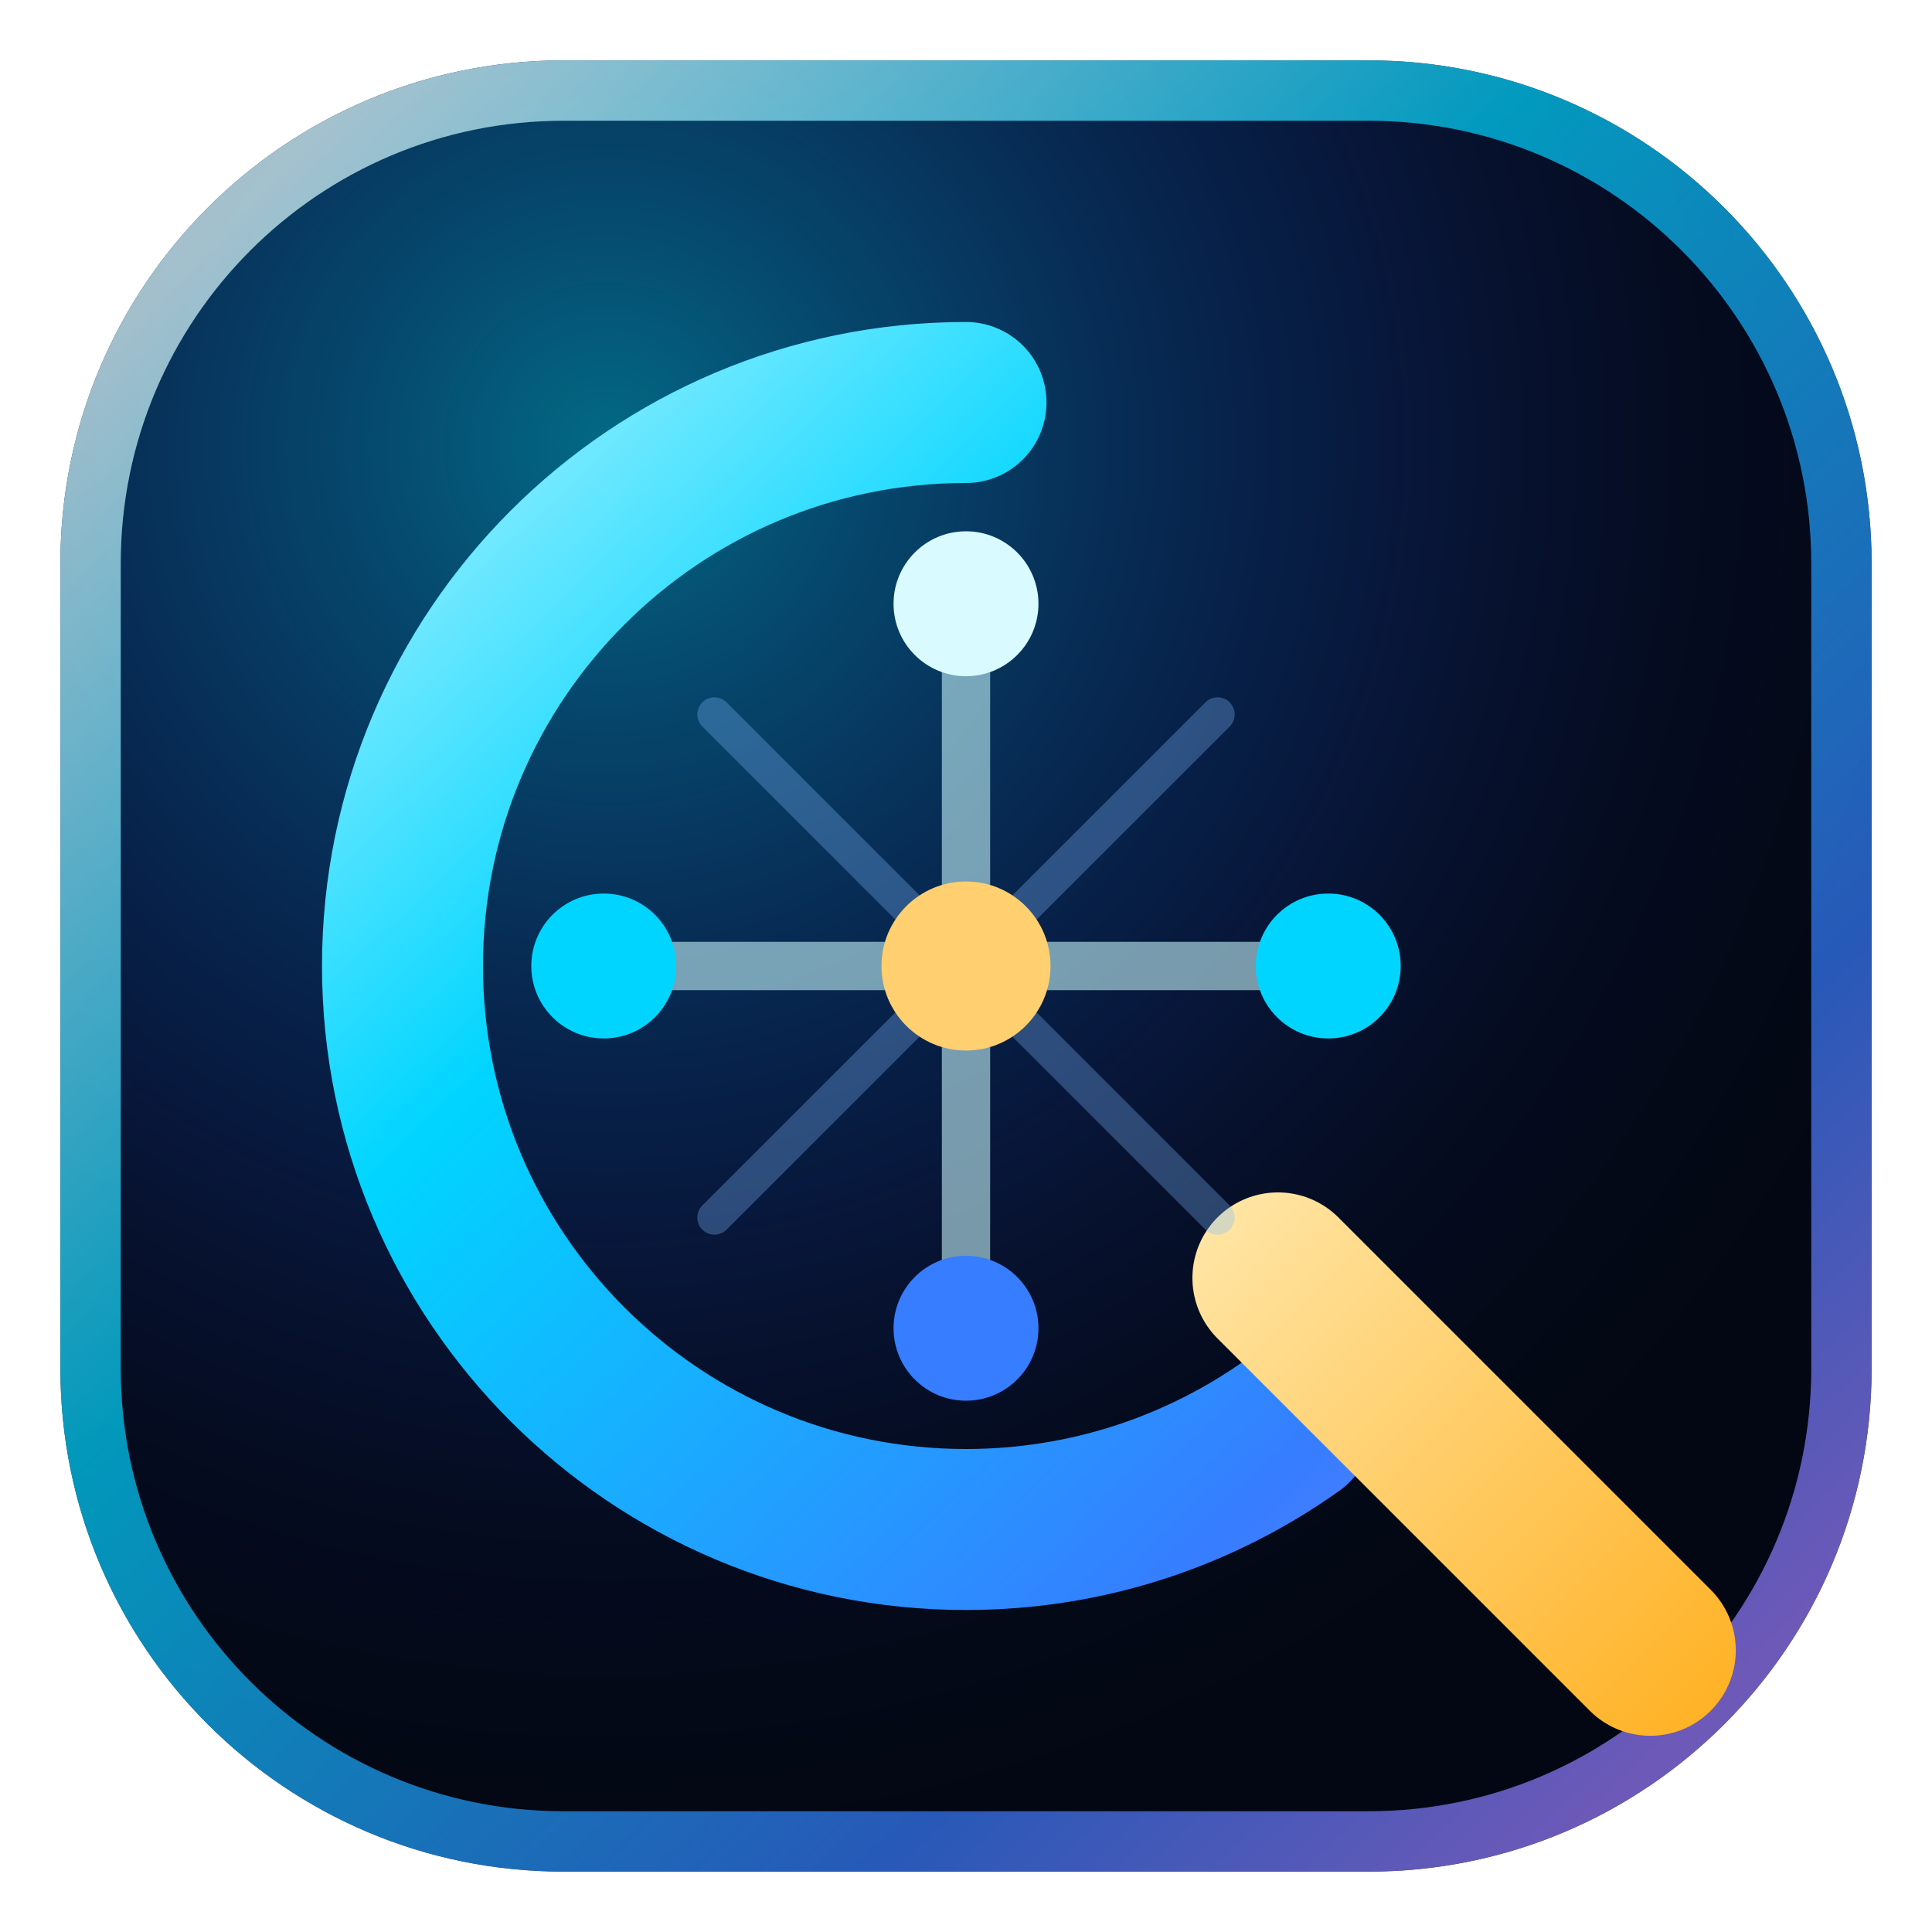
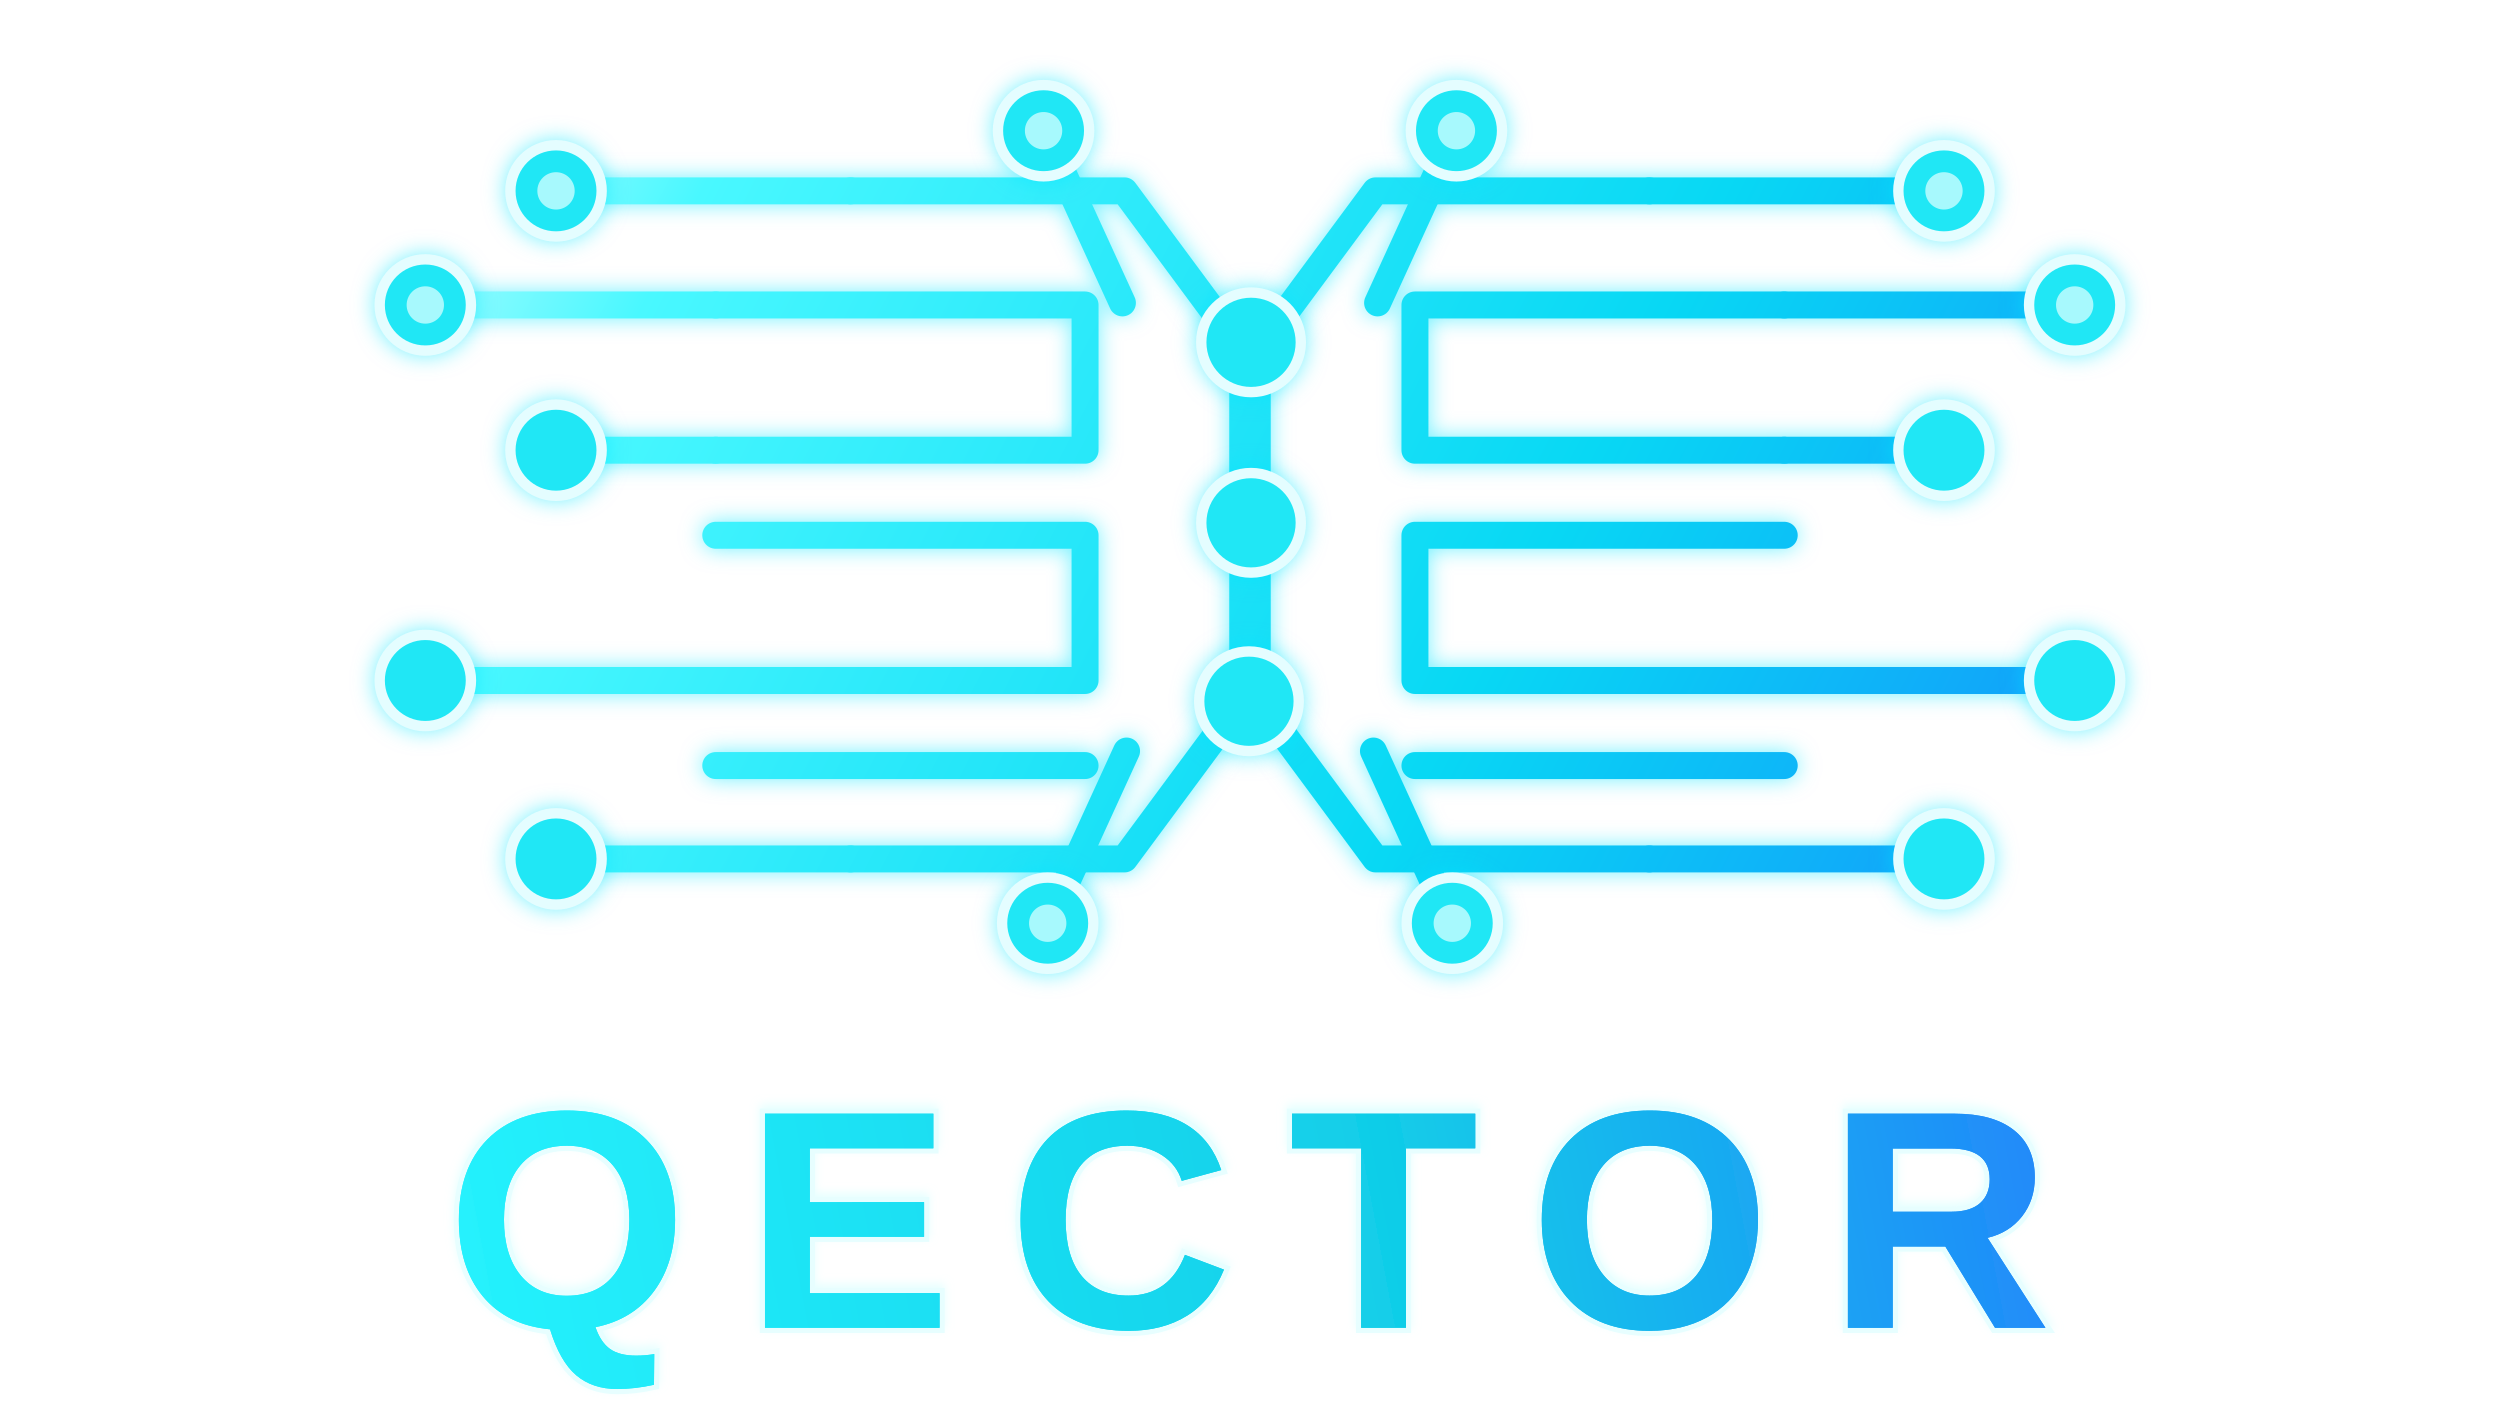
- <svg xmlns="http://www.w3.org/2000/svg" viewBox="0 0 96 96" fill="none" role="img" aria-label="QECTOR">
+ <svg xmlns="http://www.w3.org/2000/svg" viewBox="0 0 1205 679" fill="none" role="img" aria-label="QECTOR official logo">
  <defs>
-     <linearGradient id="ring" x1="12" y1="10" x2="84" y2="86" gradientUnits="userSpaceOnUse">
-       <stop stop-color="#E8FDFF" />
-       <stop offset="0.38" stop-color="#00D5FF" />
-       <stop offset="0.78" stop-color="#367DFF" />
-       <stop offset="1" stop-color="#9B7CFF" />
+     <linearGradient id="qector-cyan" x1="115" y1="95" x2="1090" y2="595" gradientUnits="userSpaceOnUse">
+       <stop offset="0" stop-color="#E9FEFF" />
+       <stop offset="0.18" stop-color="#49F8FF" />
+       <stop offset="0.58" stop-color="#08D8F4" />
+       <stop offset="1" stop-color="#1976FF" />
    </linearGradient>
-     <linearGradient id="tail" x1="60" y1="60" x2="86" y2="86" gradientUnits="userSpaceOnUse">
-       <stop stop-color="#FFE6A6" />
-       <stop offset="1" stop-color="#FFB020" />
+     <linearGradient id="qector-blue" x1="180" y1="625" x2="1060" y2="460" gradientUnits="userSpaceOnUse">
+       <stop offset="0" stop-color="#27F5FF" />
+       <stop offset="0.55" stop-color="#11CDE8" />
+       <stop offset="1" stop-color="#2676FF" />
    </linearGradient>
-     <radialGradient id="core" cx="0" cy="0" r="1" gradientUnits="userSpaceOnUse" gradientTransform="translate(30 22) rotate(52) scale(74)">
-       <stop stop-color="#00D5FF" stop-opacity="0.48" />
-       <stop offset="0.55" stop-color="#1E63FF" stop-opacity="0.16" />
-       <stop offset="1" stop-color="#020716" stop-opacity="0" />
-     </radialGradient>
+     <filter id="qector-glow" x="-20%" y="-30%" width="140%" height="160%" color-interpolation-filters="sRGB">
+       <feGaussianBlur stdDeviation="5" result="blur" />
+       <feColorMatrix in="blur" type="matrix" values="0 0 0 0 0  0 0 0 0 .9  0 0 0 0 1  0 0 0 .55 0" result="cyanBlur" />
+       <feMerge>
+         <feMergeNode in="cyanBlur" />
+         <feMergeNode in="SourceGraphic" />
+       </feMerge>
+     </filter>
+     <filter id="qector-shadow" x="-10%" y="-20%" width="120%" height="150%">
+       <feDropShadow dx="0" dy="5" stdDeviation="3" flood-color="#005BFF" flood-opacity="0.55" />
+       <feDropShadow dx="0" dy="-2" stdDeviation="2" flood-color="#CFFFFF" flood-opacity="0.5" />
+     </filter>
  </defs>
-   <rect x="3" y="3" width="90" height="90" rx="25" fill="#030713" />
-   <rect x="3" y="3" width="90" height="90" rx="25" fill="url(#core)" />
-   <rect x="4.5" y="4.5" width="87" height="87" rx="23.5" stroke="url(#ring)" stroke-opacity="0.7" stroke-width="3" />
-   <path d="M48 20C32.54 20 20 32.54 20 48s12.54 28 28 28c6.05 0 11.65-1.92 16.23-5.18" stroke="url(#ring)" stroke-width="8" stroke-linecap="round" />
-   <path d="M63.5 63.5 82 82" stroke="url(#tail)" stroke-width="8.5" stroke-linecap="round" />
-   <path d="M30 48h36M48 30v36" stroke="#C9FAFF" stroke-opacity="0.58" stroke-width="2.4" stroke-linecap="round" />
-   <path d="M35.5 35.5 60.5 60.5M60.5 35.5 35.5 60.5" stroke="#7FB8FF" stroke-opacity="0.32" stroke-width="1.7" stroke-linecap="round" />
-   <circle cx="48" cy="30" r="3.6" fill="#D9FBFF" />
-   <circle cx="66" cy="48" r="3.6" fill="#00D5FF" />
-   <circle cx="48" cy="66" r="3.6" fill="#367DFF" />
-   <circle cx="30" cy="48" r="3.6" fill="#00D5FF" />
-   <circle cx="48" cy="48" r="4.2" fill="#FFCF70" />
+   <g filter="url(#qector-glow)" stroke="url(#qector-cyan)" stroke-width="13" stroke-linecap="round" stroke-linejoin="round">
+     <path d="M410 92H542l57 77v168l-57 77H410" />
+     <path d="M795 92H663l-57 77v168l57 77h132" />
+     <path d="M345 147h178v70H345" />
+     <path d="M345 258h178v70H345" />
+     <path d="M345 369h178" />
+     <path d="M860 147H682v70h178" />
+     <path d="M860 258H682v70h178" />
+     <path d="M860 369H682" />
+     <path d="M503 63l38 83" />
+     <path d="M702 63l-38 83" />
+     <path d="M505 445l38-83" />
+     <path d="M700 445l-38-83" />
+     <path d="M268 92h142" />
+     <path d="M205 147h140" />
+     <path d="M268 217h77" />
+     <path d="M205 328h140" />
+     <path d="M268 414h142" />
+     <path d="M937 92H795" />
+     <path d="M1000 147H860" />
+     <path d="M937 217h-77" />
+     <path d="M1000 328H860" />
+     <path d="M937 414H795" />
+   </g>
+   <g filter="url(#qector-glow)">
+     <g fill="#20E7F5" stroke="#E4FDFF" stroke-width="5">
+       <circle cx="268" cy="92" r="22" />
+       <circle cx="205" cy="147" r="22" />
+       <circle cx="268" cy="217" r="22" />
+       <circle cx="205" cy="328" r="22" />
+       <circle cx="268" cy="414" r="22" />
+       <circle cx="503" cy="63" r="22" />
+       <circle cx="702" cy="63" r="22" />
+       <circle cx="505" cy="445" r="22" />
+       <circle cx="700" cy="445" r="22" />
+       <circle cx="937" cy="92" r="22" />
+       <circle cx="1000" cy="147" r="22" />
+       <circle cx="937" cy="217" r="22" />
+       <circle cx="1000" cy="328" r="22" />
+       <circle cx="937" cy="414" r="22" />
+       <circle cx="603" cy="165" r="24" />
+       <circle cx="603" cy="252" r="24" />
+       <circle cx="602" cy="338" r="24" />
+     </g>
+     <g fill="#C9FEFF" opacity="0.8">
+       <circle cx="268" cy="92" r="9" />
+       <circle cx="205" cy="147" r="9" />
+       <circle cx="937" cy="92" r="9" />
+       <circle cx="1000" cy="147" r="9" />
+       <circle cx="503" cy="63" r="9" />
+       <circle cx="702" cy="63" r="9" />
+       <circle cx="505" cy="445" r="9" />
+       <circle cx="700" cy="445" r="9" />
+     </g>
+   </g>
+   <g filter="url(#qector-shadow)">
+     <text x="602" y="640" text-anchor="middle" font-family="Orbitron, Eurostile, Bank Gothic, Arial Black, Arial, sans-serif" font-size="150" font-weight="900" letter-spacing="27" fill="url(#qector-blue)" stroke="#E7FEFF" stroke-width="5" paint-order="stroke fill">QECTOR</text>
+     <text x="602" y="640" text-anchor="middle" font-family="Orbitron, Eurostile, Bank Gothic, Arial Black, Arial, sans-serif" font-size="150" font-weight="900" letter-spacing="27" fill="url(#qector-blue)">QECTOR</text>
+   </g>
</svg>
